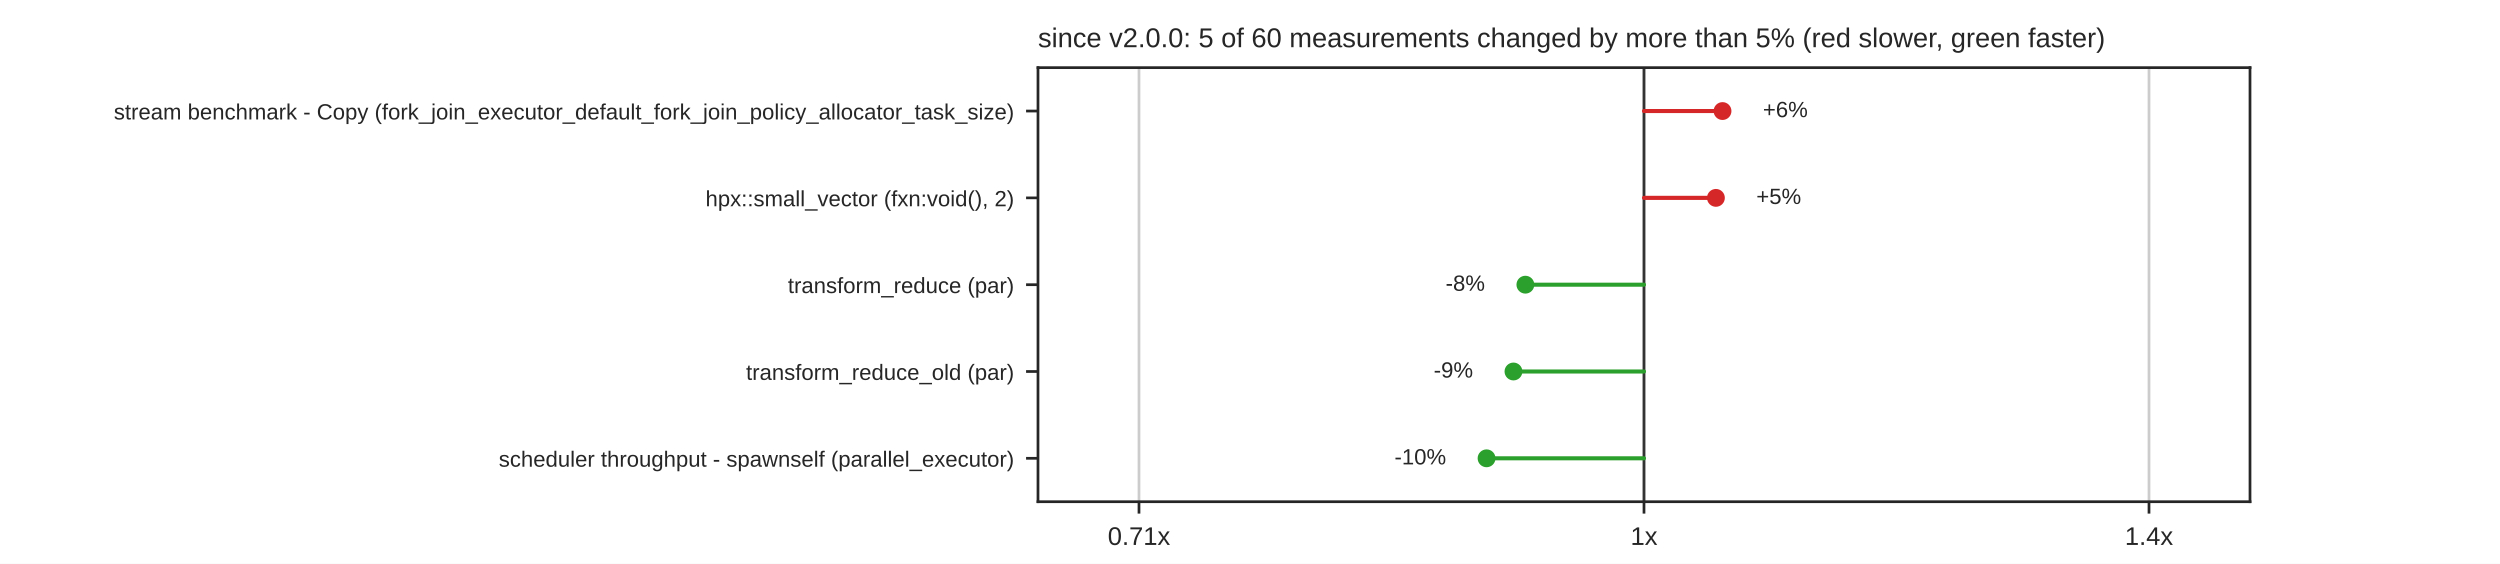
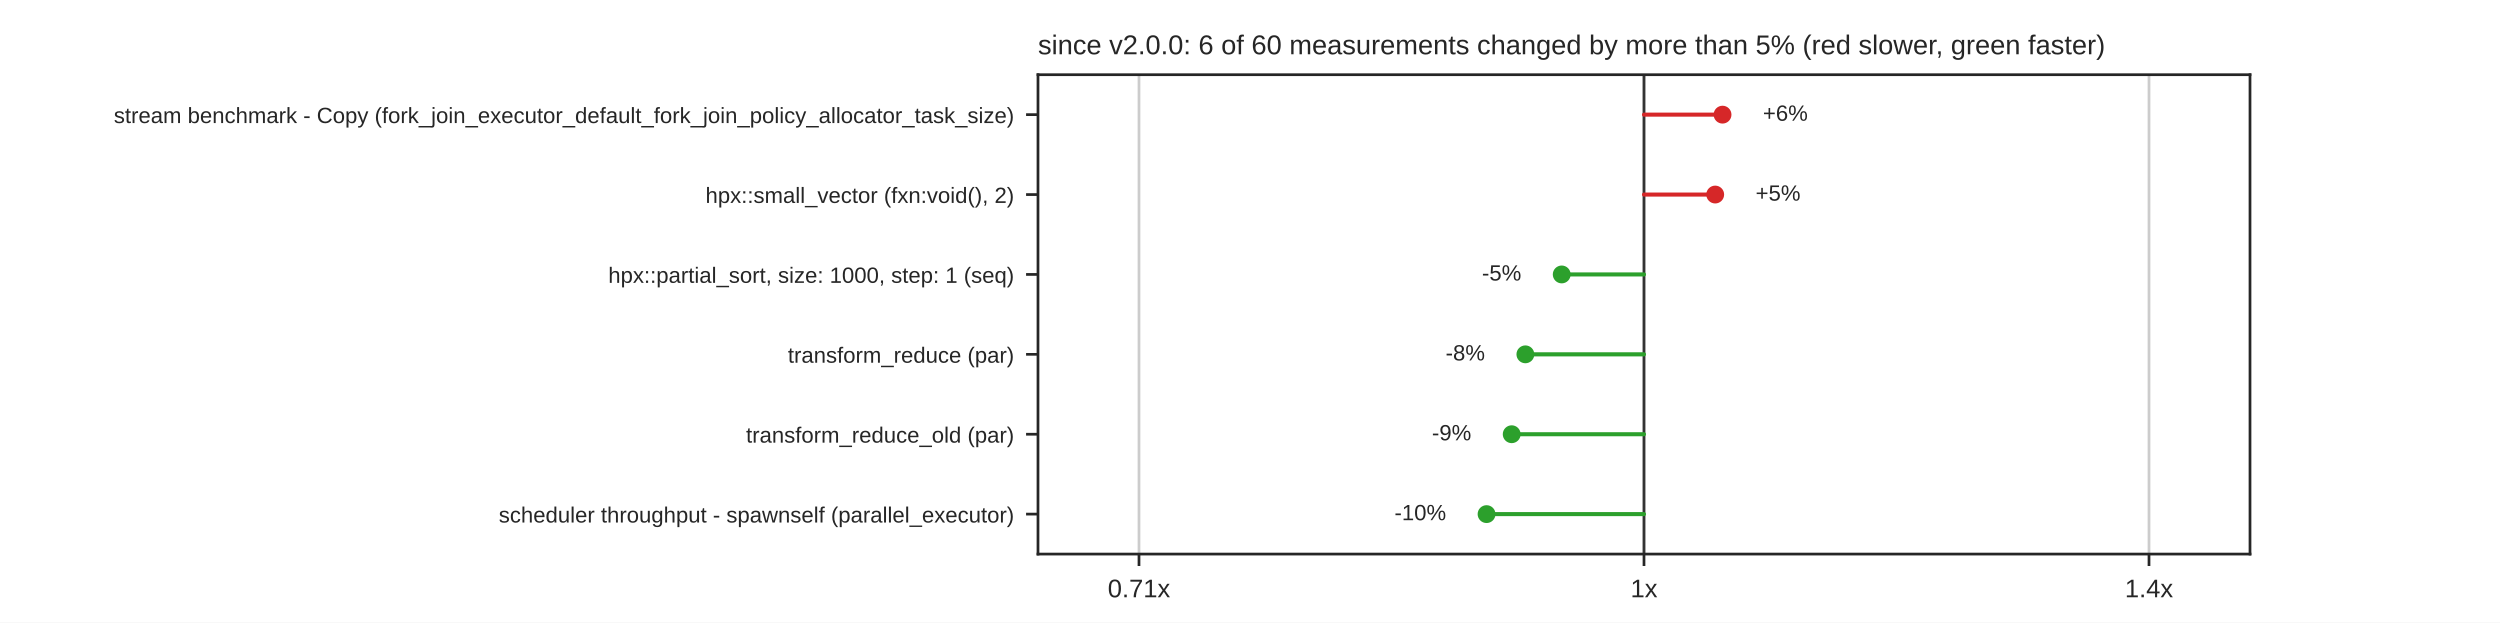
- <svg xmlns="http://www.w3.org/2000/svg" xmlns:xlink="http://www.w3.org/1999/xlink" width="734.4pt" height="165.6pt" viewBox="0 0 734.4 165.6" version="1.1">
+ <svg xmlns="http://www.w3.org/2000/svg" xmlns:xlink="http://www.w3.org/1999/xlink" width="734.4pt" height="182.88pt" viewBox="0 0 734.4 182.88" version="1.1">
  <defs>
    <style type="text/css">*{stroke-linejoin: round; stroke-linecap: butt}</style>
  </defs>
  <g id="figure_1">
    <g id="patch_1">
-       <path d="M 0 165.6  L 734.4 165.6  L 734.4 0  L 0 0  z " style="fill: #ffffff" />
+       <path d="M 0 182.88  L 734.4 182.88  L 734.4 0  L 0 0  z " style="fill: #ffffff" />
    </g>
    <g id="axes_1">
      <g id="patch_2">
-         <path d="M 304.92 147.384  L 660.96 147.384  L 660.96 19.872  L 304.92 19.872  z " style="fill: #ffffff" />
+         <path d="M 304.92 162.763  L 660.96 162.763  L 660.96 21.946  L 304.92 21.946  z " style="fill: #ffffff" />
      </g>
      <g id="matplotlib.axis_1">
        <g id="xtick_1">
          <g id="line2d_1">
-             <path d="M 334.59 147.384  L 334.59 19.872  " clip-path="url(#p096860ff2a)" style="fill: none; stroke: #cccccc; stroke-width: 0.8; stroke-linecap: round" />
+             <path d="M 334.59 162.763  L 334.59 21.946  " clip-path="url(#p3cf18bccd8)" style="fill: none; stroke: #cccccc; stroke-width: 0.8; stroke-linecap: round" />
          </g>
          <g id="line2d_2">
            <defs>
              <path id="mdfc5214045" d="M 0 0  L 0 3.5  " style="stroke: #262626; stroke-width: 0.8" />
            </defs>
            <g>
-               <use xlink:href="#mdfc5214045" x="334.59" y="147.384" style="fill: #262626; stroke: #262626; stroke-width: 0.8" />
+               <use xlink:href="#mdfc5214045" x="334.59" y="162.763" style="fill: #262626; stroke: #262626; stroke-width: 0.8" />
            </g>
          </g>
          <g id="text_1">
-             <text style="fill: #262626; font: 7.5px 'Arial', 'DejaVu Sans', 'Liberation Sans', 'Bitstream Vera Sans', sans-serif; text-anchor: middle" x="334.59" y="160.083" transform="rotate(-0 334.59 160.0828)">0.71x</text>
+             <text style="fill: #262626; font: 7.5px 'Arial', 'DejaVu Sans', 'Liberation Sans', 'Bitstream Vera Sans', sans-serif; text-anchor: middle" x="334.59" y="175.462" transform="rotate(-0 334.59 175.462)">0.71x</text>
          </g>
        </g>
        <g id="xtick_2">
          <g id="line2d_3">
-             <path d="M 482.94 147.384  L 482.94 19.872  " clip-path="url(#p096860ff2a)" style="fill: none; stroke: #cccccc; stroke-width: 0.8; stroke-linecap: round" />
+             <path d="M 482.94 162.763  L 482.94 21.946  " clip-path="url(#p3cf18bccd8)" style="fill: none; stroke: #cccccc; stroke-width: 0.8; stroke-linecap: round" />
          </g>
          <g id="line2d_4">
            <g>
-               <use xlink:href="#mdfc5214045" x="482.94" y="147.384" style="fill: #262626; stroke: #262626; stroke-width: 0.8" />
+               <use xlink:href="#mdfc5214045" x="482.94" y="162.763" style="fill: #262626; stroke: #262626; stroke-width: 0.8" />
            </g>
          </g>
          <g id="text_2">
-             <text style="fill: #262626; font: 7.5px 'Arial', 'DejaVu Sans', 'Liberation Sans', 'Bitstream Vera Sans', sans-serif; text-anchor: middle" x="482.94" y="160.083" transform="rotate(-0 482.94 160.0828)">1x</text>
+             <text style="fill: #262626; font: 7.5px 'Arial', 'DejaVu Sans', 'Liberation Sans', 'Bitstream Vera Sans', sans-serif; text-anchor: middle" x="482.94" y="175.462" transform="rotate(-0 482.94 175.462)">1x</text>
          </g>
        </g>
        <g id="xtick_3">
          <g id="line2d_5">
-             <path d="M 631.29 147.384  L 631.29 19.872  " clip-path="url(#p096860ff2a)" style="fill: none; stroke: #cccccc; stroke-width: 0.8; stroke-linecap: round" />
+             <path d="M 631.29 162.763  L 631.29 21.946  " clip-path="url(#p3cf18bccd8)" style="fill: none; stroke: #cccccc; stroke-width: 0.8; stroke-linecap: round" />
          </g>
          <g id="line2d_6">
            <g>
-               <use xlink:href="#mdfc5214045" x="631.29" y="147.384" style="fill: #262626; stroke: #262626; stroke-width: 0.8" />
+               <use xlink:href="#mdfc5214045" x="631.29" y="162.763" style="fill: #262626; stroke: #262626; stroke-width: 0.8" />
            </g>
          </g>
          <g id="text_3">
-             <text style="fill: #262626; font: 7.5px 'Arial', 'DejaVu Sans', 'Liberation Sans', 'Bitstream Vera Sans', sans-serif; text-anchor: middle" x="631.29" y="160.083" transform="rotate(-0 631.29 160.0828)">1.4x</text>
+             <text style="fill: #262626; font: 7.5px 'Arial', 'DejaVu Sans', 'Liberation Sans', 'Bitstream Vera Sans', sans-serif; text-anchor: middle" x="631.29" y="175.462" transform="rotate(-0 631.29 175.462)">1.4x</text>
          </g>
        </g>
      </g>
      <g id="matplotlib.axis_2">
        <g id="ytick_1">
          <g id="line2d_7">
            <defs>
              <path id="m414165cd4d" d="M 0 0  L -3.5 0  " style="stroke: #262626; stroke-width: 0.8" />
            </defs>
            <g>
-               <use xlink:href="#m414165cd4d" x="304.92" y="32.623" style="fill: #262626; stroke: #262626; stroke-width: 0.8" />
+               <use xlink:href="#m414165cd4d" x="304.92" y="33.68" style="fill: #262626; stroke: #262626; stroke-width: 0.8" />
            </g>
          </g>
          <g id="text_4">
-             <text style="fill: #262626; font: 6.5px 'Arial', 'DejaVu Sans', 'Liberation Sans', 'Bitstream Vera Sans', sans-serif; text-anchor: end" x="297.92" y="35.093" transform="rotate(-0 297.92 35.09269)">stream benchmark - Copy (fork_join_executor_default_fork_join_policy_allocator_task_size)</text>
+             <text style="fill: #262626; font: 6.5px 'Arial', 'DejaVu Sans', 'Liberation Sans', 'Bitstream Vera Sans', sans-serif; text-anchor: end" x="297.92" y="36.15" transform="rotate(-0 297.92 36.14989)">stream benchmark - Copy (fork_join_executor_default_fork_join_policy_allocator_task_size)</text>
          </g>
        </g>
        <g id="ytick_2">
          <g id="line2d_8">
            <g>
-               <use xlink:href="#m414165cd4d" x="304.92" y="58.126" style="fill: #262626; stroke: #262626; stroke-width: 0.8" />
+               <use xlink:href="#m414165cd4d" x="304.92" y="57.15" style="fill: #262626; stroke: #262626; stroke-width: 0.8" />
            </g>
          </g>
          <g id="text_5">
-             <text style="fill: #262626; font: 6.5px 'Arial', 'DejaVu Sans', 'Liberation Sans', 'Bitstream Vera Sans', sans-serif; text-anchor: end" x="297.92" y="60.595" transform="rotate(-0 297.92 60.59509)">hpx::small_vector (fxn:void(), 2)</text>
+             <text style="fill: #262626; font: 6.5px 'Arial', 'DejaVu Sans', 'Liberation Sans', 'Bitstream Vera Sans', sans-serif; text-anchor: end" x="297.92" y="59.619" transform="rotate(-0 297.92 59.61949)">hpx::small_vector (fxn:void(), 2)</text>
          </g>
        </g>
        <g id="ytick_3">
          <g id="line2d_9">
            <g>
-               <use xlink:href="#m414165cd4d" x="304.92" y="83.628" style="fill: #262626; stroke: #262626; stroke-width: 0.8" />
+               <use xlink:href="#m414165cd4d" x="304.92" y="80.62" style="fill: #262626; stroke: #262626; stroke-width: 0.8" />
            </g>
          </g>
          <g id="text_6">
-             <text style="fill: #262626; font: 6.5px 'Arial', 'DejaVu Sans', 'Liberation Sans', 'Bitstream Vera Sans', sans-serif; text-anchor: end" x="297.92" y="86.097" transform="rotate(-0 297.92 86.09749)">transform_reduce (par)</text>
+             <text style="fill: #262626; font: 6.5px 'Arial', 'DejaVu Sans', 'Liberation Sans', 'Bitstream Vera Sans', sans-serif; text-anchor: end" x="297.92" y="83.089" transform="rotate(-0 297.92 83.08909)">hpx::partial_sort, size: 1000, step: 1 (seq)</text>
          </g>
        </g>
        <g id="ytick_4">
          <g id="line2d_10">
            <g>
-               <use xlink:href="#m414165cd4d" x="304.92" y="109.13" style="fill: #262626; stroke: #262626; stroke-width: 0.8" />
+               <use xlink:href="#m414165cd4d" x="304.92" y="104.089" style="fill: #262626; stroke: #262626; stroke-width: 0.8" />
            </g>
          </g>
          <g id="text_7">
-             <text style="fill: #262626; font: 6.5px 'Arial', 'DejaVu Sans', 'Liberation Sans', 'Bitstream Vera Sans', sans-serif; text-anchor: end" x="297.92" y="111.6" transform="rotate(-0 297.92 111.5999)">transform_reduce_old (par)</text>
+             <text style="fill: #262626; font: 6.5px 'Arial', 'DejaVu Sans', 'Liberation Sans', 'Bitstream Vera Sans', sans-serif; text-anchor: end" x="297.92" y="106.559" transform="rotate(-0 297.92 106.5587)">transform_reduce (par)</text>
          </g>
        </g>
        <g id="ytick_5">
          <g id="line2d_11">
            <g>
-               <use xlink:href="#m414165cd4d" x="304.92" y="134.633" style="fill: #262626; stroke: #262626; stroke-width: 0.8" />
+               <use xlink:href="#m414165cd4d" x="304.92" y="127.559" style="fill: #262626; stroke: #262626; stroke-width: 0.8" />
            </g>
          </g>
          <g id="text_8">
-             <text style="fill: #262626; font: 6.5px 'Arial', 'DejaVu Sans', 'Liberation Sans', 'Bitstream Vera Sans', sans-serif; text-anchor: end" x="297.92" y="137.102" transform="rotate(-0 297.92 137.1023)">scheduler throughput - spawnself (parallel_executor)</text>
-           </g>
-         </g>
-       </g>
-       <g id="line2d_12">
-         <path d="M 482.94 147.384  L 482.94 19.872  " clip-path="url(#p096860ff2a)" style="fill: none; stroke: #333333; stroke-width: 0.8; stroke-linecap: round" />
+             <text style="fill: #262626; font: 6.5px 'Arial', 'DejaVu Sans', 'Liberation Sans', 'Bitstream Vera Sans', sans-serif; text-anchor: end" x="297.92" y="130.028" transform="rotate(-0 297.92 130.0283)">transform_reduce_old (par)</text>
+           </g>
+         </g>
+         <g id="ytick_6">
+           <g id="line2d_12">
+             <g>
+               <use xlink:href="#m414165cd4d" x="304.92" y="151.028" style="fill: #262626; stroke: #262626; stroke-width: 0.8" />
+             </g>
+           </g>
+           <g id="text_9">
+             <text style="fill: #262626; font: 6.5px 'Arial', 'DejaVu Sans', 'Liberation Sans', 'Bitstream Vera Sans', sans-serif; text-anchor: end" x="297.92" y="153.498" transform="rotate(-0 297.92 153.4979)">scheduler throughput - spawnself (parallel_executor)</text>
+           </g>
+         </g>
      </g>
      <g id="line2d_13">
-         <path d="M 482.94 32.623  L 506.007 32.623  " clip-path="url(#p096860ff2a)" style="fill: none; stroke: #d62728; stroke-width: 1.2; stroke-linecap: round" />
+         <path d="M 482.94 162.763  L 482.94 21.946  " clip-path="url(#p3cf18bccd8)" style="fill: none; stroke: #333333; stroke-width: 0.8; stroke-linecap: round" />
      </g>
      <g id="line2d_14">
-         <path d="M 482.94 58.126  L 504.067 58.126  " clip-path="url(#p096860ff2a)" style="fill: none; stroke: #d62728; stroke-width: 1.2; stroke-linecap: round" />
+         <path d="M 482.94 33.68  L 506.012 33.68  " clip-path="url(#p3cf18bccd8)" style="fill: none; stroke: #d62728; stroke-width: 1.2; stroke-linecap: round" />
      </g>
      <g id="line2d_15">
-         <path d="M 482.94 83.628  L 448.097 83.628  " clip-path="url(#p096860ff2a)" style="fill: none; stroke: #2ca02c; stroke-width: 1.2; stroke-linecap: round" />
+         <path d="M 482.94 57.15  L 503.859 57.15  " clip-path="url(#p3cf18bccd8)" style="fill: none; stroke: #d62728; stroke-width: 1.2; stroke-linecap: round" />
      </g>
      <g id="line2d_16">
-         <path d="M 482.94 109.13  L 444.596 109.13  " clip-path="url(#p096860ff2a)" style="fill: none; stroke: #2ca02c; stroke-width: 1.2; stroke-linecap: round" />
+         <path d="M 482.94 80.62  L 458.77 80.62  " clip-path="url(#p3cf18bccd8)" style="fill: none; stroke: #2ca02c; stroke-width: 1.2; stroke-linecap: round" />
      </g>
      <g id="line2d_17">
-         <path d="M 482.94 134.633  L 436.692 134.633  " clip-path="url(#p096860ff2a)" style="fill: none; stroke: #2ca02c; stroke-width: 1.2; stroke-linecap: round" />
+         <path d="M 482.94 104.089  L 448.097 104.089  " clip-path="url(#p3cf18bccd8)" style="fill: none; stroke: #2ca02c; stroke-width: 1.2; stroke-linecap: round" />
+       </g>
+       <g id="line2d_18">
+         <path d="M 482.94 127.559  L 444.076 127.559  " clip-path="url(#p3cf18bccd8)" style="fill: none; stroke: #2ca02c; stroke-width: 1.2; stroke-linecap: round" />
+       </g>
+       <g id="line2d_19">
+         <path d="M 482.94 151.028  L 436.692 151.028  " clip-path="url(#p3cf18bccd8)" style="fill: none; stroke: #2ca02c; stroke-width: 1.2; stroke-linecap: round" />
      </g>
      <g id="patch_3">
-         <path d="M 304.92 147.384  L 304.92 19.872  " style="fill: none; stroke: #262626; stroke-width: 0.8; stroke-linejoin: miter; stroke-linecap: square" />
+         <path d="M 304.92 162.763  L 304.92 21.946  " style="fill: none; stroke: #262626; stroke-width: 0.8; stroke-linejoin: miter; stroke-linecap: square" />
      </g>
      <g id="patch_4">
-         <path d="M 660.96 147.384  L 660.96 19.872  " style="fill: none; stroke: #262626; stroke-width: 0.8; stroke-linejoin: miter; stroke-linecap: square" />
+         <path d="M 660.96 162.763  L 660.96 21.946  " style="fill: none; stroke: #262626; stroke-width: 0.8; stroke-linejoin: miter; stroke-linecap: square" />
      </g>
      <g id="patch_5">
-         <path d="M 304.92 147.384  L 660.96 147.384  " style="fill: none; stroke: #262626; stroke-width: 0.8; stroke-linejoin: miter; stroke-linecap: square" />
+         <path d="M 304.92 162.763  L 660.96 162.763  " style="fill: none; stroke: #262626; stroke-width: 0.8; stroke-linejoin: miter; stroke-linecap: square" />
      </g>
      <g id="patch_6">
-         <path d="M 304.92 19.872  L 660.96 19.872  " style="fill: none; stroke: #262626; stroke-width: 0.8; stroke-linejoin: miter; stroke-linecap: square" />
+         <path d="M 304.92 21.946  L 660.96 21.946  " style="fill: none; stroke: #262626; stroke-width: 0.8; stroke-linejoin: miter; stroke-linecap: square" />
      </g>
      <g id="PathCollection_1">
        <defs>
          <path id="m8968767a60" d="M 0 2.121  C 0.563 2.121 1.102 1.898 1.5 1.5  C 1.898 1.102 2.121 0.563 2.121 0  C 2.121 -0.563 1.898 -1.102 1.5 -1.5  C 1.102 -1.898 0.563 -2.121 0 -2.121  C -0.563 -2.121 -1.102 -1.898 -1.5 -1.5  C -1.898 -1.102 -2.121 -0.563 -2.121 0  C -2.121 0.563 -1.898 1.102 -1.5 1.5  C -1.102 1.898 -0.563 2.121 0 2.121  z " style="stroke: #d62728" />
        </defs>
-         <g clip-path="url(#p096860ff2a)">
-           <use xlink:href="#m8968767a60" x="506.007" y="32.623" style="fill: #d62728; stroke: #d62728" />
-         </g>
-       </g>
-       <g id="text_9">
-         <text style="fill: #262626; font: 6.5px 'Arial', 'DejaVu Sans', 'Liberation Sans', 'Bitstream Vera Sans', sans-serif; text-anchor: start" x="517.875" y="34.417" transform="rotate(-0 517.8752 34.41679)">+6%</text>
+         <g clip-path="url(#p3cf18bccd8)">
+           <use xlink:href="#m8968767a60" x="506.012" y="33.68" style="fill: #d62728; stroke: #d62728" />
+         </g>
+       </g>
+       <g id="text_10">
+         <text style="fill: #262626; font: 6.5px 'Arial', 'DejaVu Sans', 'Liberation Sans', 'Bitstream Vera Sans', sans-serif; text-anchor: start" x="517.88" y="35.474" transform="rotate(-0 517.8799 35.47399)">+6%</text>
      </g>
      <g id="PathCollection_2">
-         <g clip-path="url(#p096860ff2a)">
-           <use xlink:href="#m8968767a60" x="504.067" y="58.126" style="fill: #d62728; stroke: #d62728" />
-         </g>
-       </g>
-       <g id="text_10">
-         <text style="fill: #262626; font: 6.5px 'Arial', 'DejaVu Sans', 'Liberation Sans', 'Bitstream Vera Sans', sans-serif; text-anchor: start" x="515.935" y="59.919" transform="rotate(-0 515.9352 59.91919)">+5%</text>
+         <g clip-path="url(#p3cf18bccd8)">
+           <use xlink:href="#m8968767a60" x="503.859" y="57.15" style="fill: #d62728; stroke: #d62728" />
+         </g>
+       </g>
+       <g id="text_11">
+         <text style="fill: #262626; font: 6.5px 'Arial', 'DejaVu Sans', 'Liberation Sans', 'Bitstream Vera Sans', sans-serif; text-anchor: start" x="515.727" y="58.944" transform="rotate(-0 515.7265 58.94359)">+5%</text>
      </g>
      <g id="PathCollection_3">
        <defs>
          <path id="m7978cd0e5a" d="M 0 2.121  C 0.563 2.121 1.102 1.898 1.5 1.5  C 1.898 1.102 2.121 0.563 2.121 0  C 2.121 -0.563 1.898 -1.102 1.5 -1.5  C 1.102 -1.898 0.563 -2.121 0 -2.121  C -0.563 -2.121 -1.102 -1.898 -1.5 -1.5  C -1.898 -1.102 -2.121 -0.563 -2.121 0  C -2.121 0.563 -1.898 1.102 -1.5 1.5  C -1.102 1.898 -0.563 2.121 0 2.121  z " style="stroke: #2ca02c" />
        </defs>
-         <g clip-path="url(#p096860ff2a)">
-           <use xlink:href="#m7978cd0e5a" x="448.097" y="83.628" style="fill: #2ca02c; stroke: #2ca02c" />
-         </g>
-       </g>
-       <g id="text_11">
-         <text style="fill: #262626; font: 6.5px 'Arial', 'DejaVu Sans', 'Liberation Sans', 'Bitstream Vera Sans', sans-serif; text-anchor: end" x="436.229" y="85.422" transform="rotate(-0 436.2293 85.42159)">-8%</text>
+         <g clip-path="url(#p3cf18bccd8)">
+           <use xlink:href="#m7978cd0e5a" x="458.77" y="80.62" style="fill: #2ca02c; stroke: #2ca02c" />
+         </g>
+       </g>
+       <g id="text_12">
+         <text style="fill: #262626; font: 6.5px 'Arial', 'DejaVu Sans', 'Liberation Sans', 'Bitstream Vera Sans', sans-serif; text-anchor: end" x="446.902" y="82.413" transform="rotate(-0 446.902 82.41319)">-5%</text>
      </g>
      <g id="PathCollection_4">
-         <g clip-path="url(#p096860ff2a)">
-           <use xlink:href="#m7978cd0e5a" x="444.596" y="109.13" style="fill: #2ca02c; stroke: #2ca02c" />
-         </g>
-       </g>
-       <g id="text_12">
-         <text style="fill: #262626; font: 6.5px 'Arial', 'DejaVu Sans', 'Liberation Sans', 'Bitstream Vera Sans', sans-serif; text-anchor: end" x="432.728" y="110.924" transform="rotate(-0 432.7284 110.924)">-9%</text>
+         <g clip-path="url(#p3cf18bccd8)">
+           <use xlink:href="#m7978cd0e5a" x="448.097" y="104.089" style="fill: #2ca02c; stroke: #2ca02c" />
+         </g>
+       </g>
+       <g id="text_13">
+         <text style="fill: #262626; font: 6.5px 'Arial', 'DejaVu Sans', 'Liberation Sans', 'Bitstream Vera Sans', sans-serif; text-anchor: end" x="436.229" y="105.883" transform="rotate(-0 436.2293 105.8828)">-8%</text>
      </g>
      <g id="PathCollection_5">
-         <g clip-path="url(#p096860ff2a)">
-           <use xlink:href="#m7978cd0e5a" x="436.692" y="134.633" style="fill: #2ca02c; stroke: #2ca02c" />
-         </g>
-       </g>
-       <g id="text_13">
-         <text style="fill: #262626; font: 6.5px 'Arial', 'DejaVu Sans', 'Liberation Sans', 'Bitstream Vera Sans', sans-serif; text-anchor: end" x="424.824" y="136.426" transform="rotate(-0 424.8239 136.4264)">-10%</text>
+         <g clip-path="url(#p3cf18bccd8)">
+           <use xlink:href="#m7978cd0e5a" x="444.076" y="127.559" style="fill: #2ca02c; stroke: #2ca02c" />
+         </g>
      </g>
      <g id="text_14">
-         <text style="fill: #262626; font: 8px 'Arial', 'DejaVu Sans', 'Liberation Sans', 'Bitstream Vera Sans', sans-serif; text-anchor: start" x="304.92" y="13.872" transform="rotate(-0 304.92 13.872)">since v2.0.0: 5 of 60 measurements changed by more than 5% (red slower, green faster)</text>
+         <text style="fill: #262626; font: 6.5px 'Arial', 'DejaVu Sans', 'Liberation Sans', 'Bitstream Vera Sans', sans-serif; text-anchor: end" x="432.208" y="129.352" transform="rotate(-0 432.2077 129.3524)">-9%</text>
+       </g>
+       <g id="PathCollection_6">
+         <g clip-path="url(#p3cf18bccd8)">
+           <use xlink:href="#m7978cd0e5a" x="436.692" y="151.028" style="fill: #2ca02c; stroke: #2ca02c" />
+         </g>
+       </g>
+       <g id="text_15">
+         <text style="fill: #262626; font: 6.5px 'Arial', 'DejaVu Sans', 'Liberation Sans', 'Bitstream Vera Sans', sans-serif; text-anchor: end" x="424.824" y="152.822" transform="rotate(-0 424.8239 152.822)">-10%</text>
+       </g>
+       <g id="text_16">
+         <text style="fill: #262626; font: 8px 'Arial', 'DejaVu Sans', 'Liberation Sans', 'Bitstream Vera Sans', sans-serif; text-anchor: start" x="304.92" y="15.946" transform="rotate(-0 304.92 15.9456)">since v2.0.0: 6 of 60 measurements changed by more than 5% (red slower, green faster)</text>
      </g>
    </g>
  </g>
  <defs>
-     <clipPath id="p096860ff2a">
-       <rect x="304.92" y="19.872" width="356.04" height="127.512" />
+     <clipPath id="p3cf18bccd8">
+       <rect x="304.92" y="21.946" width="356.04" height="140.818" />
    </clipPath>
  </defs>
</svg>
